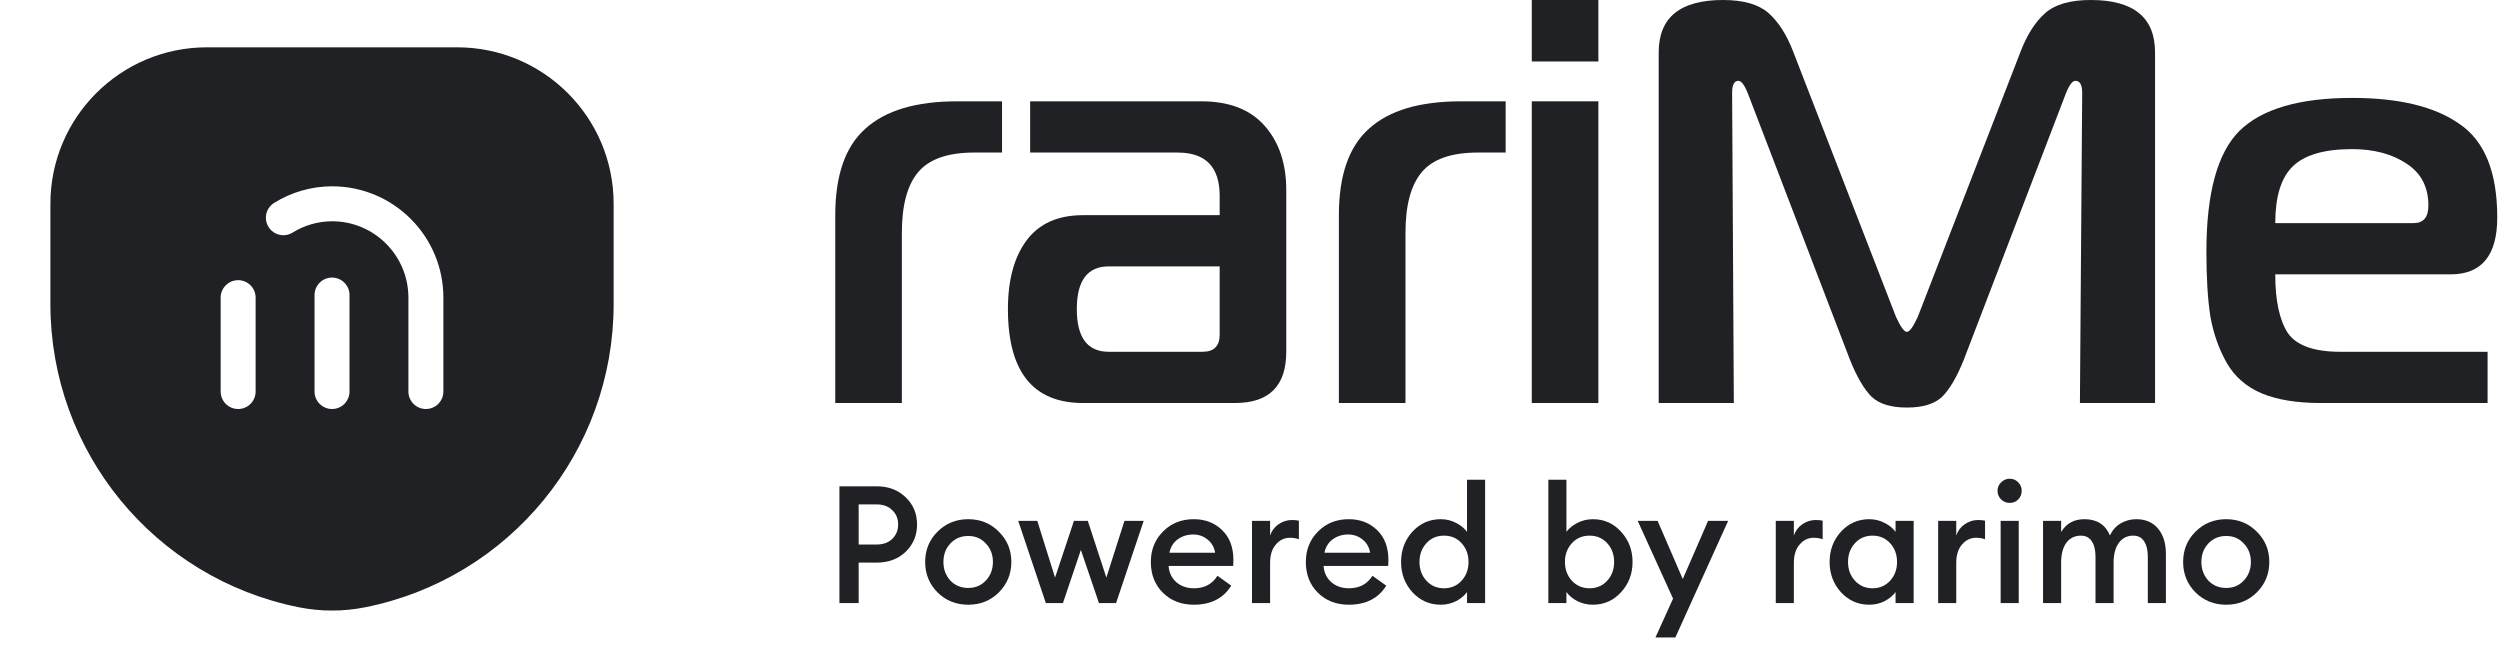
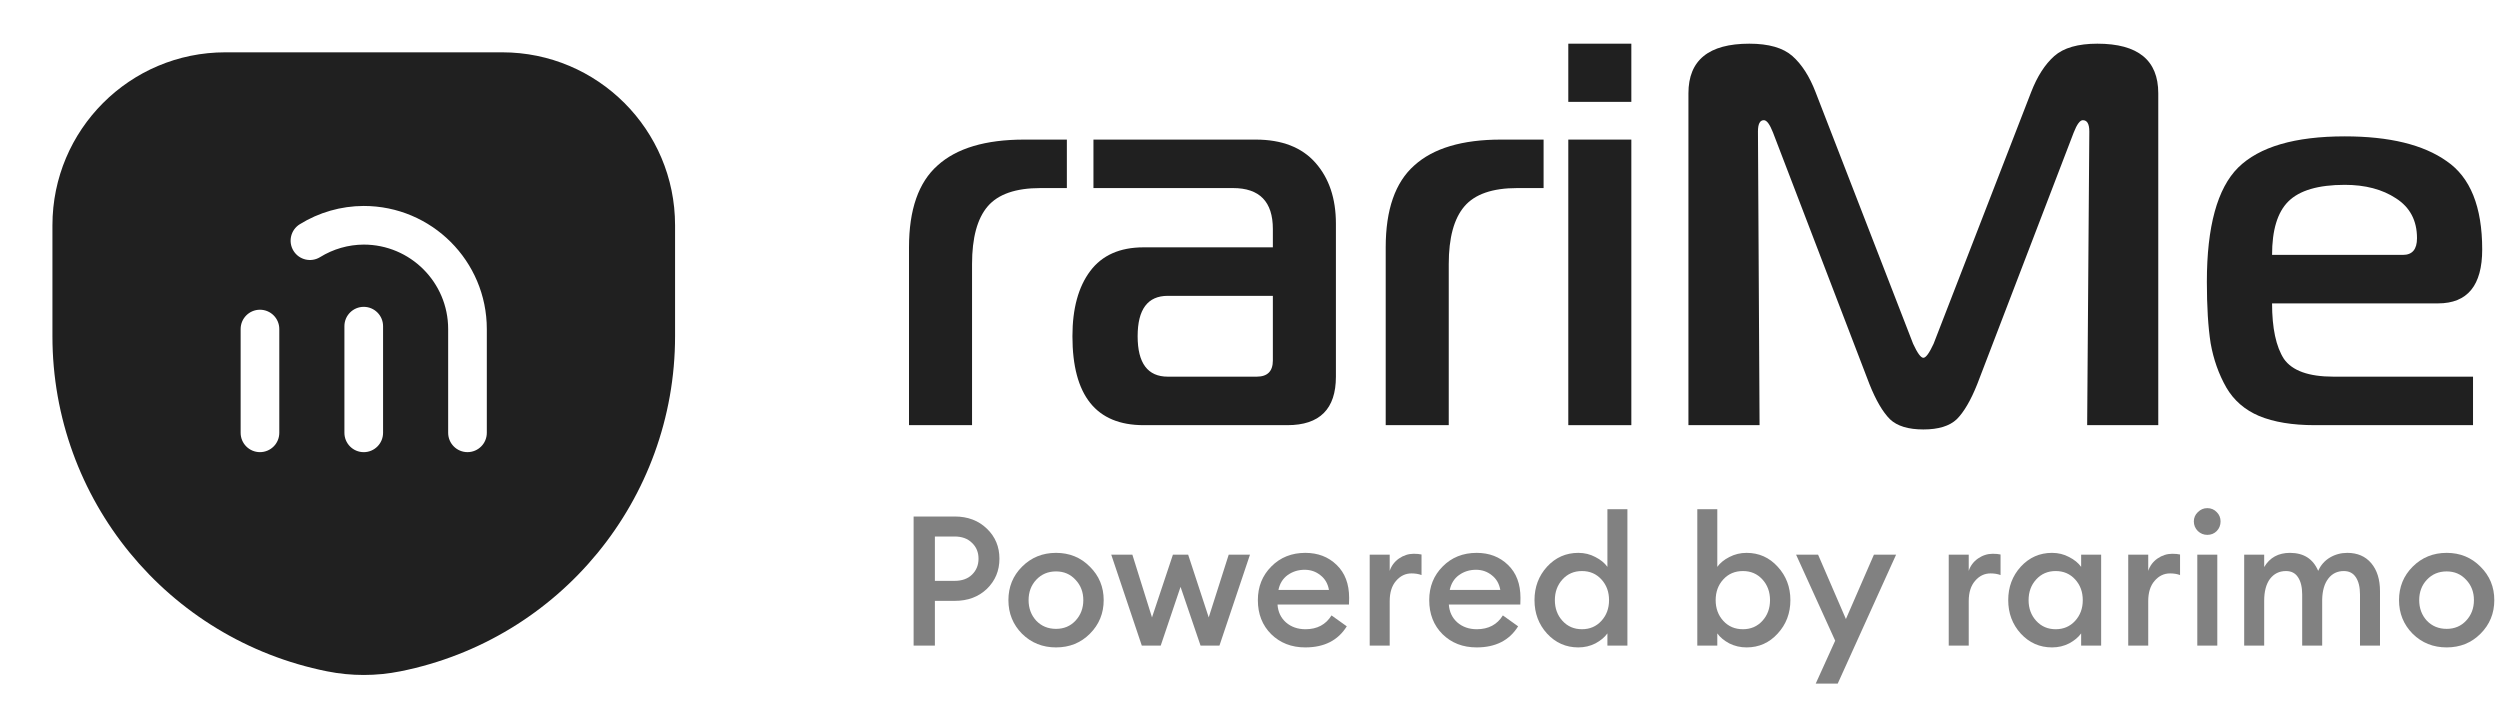
- <svg xmlns="http://www.w3.org/2000/svg" width="152" height="40" viewBox="0 0 152 40" fill="none">
-   <path fill-rule="evenodd" clip-rule="evenodd" d="M3.064 18.494C3.064 27.453 9.387 35.166 18.172 36.923C19.502 37.189 20.871 37.189 22.201 36.923H22.202C30.986 35.166 37.309 27.453 37.309 18.494V12.39C37.309 7.136 33.05 2.877 27.797 2.877H12.576C7.323 2.877 3.064 7.136 3.064 12.39V18.494ZM15.542 18.097C15.542 17.51 15.066 17.034 14.479 17.034C13.892 17.034 13.416 17.51 13.416 18.097V23.805C13.416 24.392 13.892 24.868 14.479 24.868C15.066 24.868 15.542 24.392 15.542 23.805V18.097ZM20.187 16.876C20.774 16.876 21.25 17.352 21.25 17.939V23.805C21.25 24.392 20.774 24.868 20.187 24.868C19.6 24.868 19.124 24.392 19.124 23.805V17.939C19.124 17.352 19.6 16.876 20.187 16.876ZM20.187 11.327L20.183 11.327C18.941 11.331 17.725 11.68 16.67 12.334C16.171 12.643 16.017 13.298 16.326 13.797C16.635 14.296 17.29 14.45 17.789 14.141C18.51 13.694 19.341 13.456 20.189 13.453C22.753 13.454 24.831 15.533 24.831 18.097V23.805C24.831 24.392 25.307 24.868 25.894 24.868C26.481 24.868 26.957 24.392 26.957 23.805V18.097C26.957 14.358 23.926 11.327 20.187 11.327Z" fill="#1F2124" />
-   <path d="M50.784 24.503V13.082C50.784 10.659 51.395 8.906 52.618 7.821C53.841 6.714 55.698 6.16 58.19 6.16H60.924V9.275H59.228C57.636 9.275 56.506 9.667 55.837 10.452C55.168 11.236 54.833 12.47 54.833 14.155V24.503H50.784Z" fill="#1F2124" />
-   <path d="M62.632 6.16H73.049C74.733 6.16 76.014 6.656 76.89 7.648C77.767 8.641 78.205 9.944 78.205 11.559V21.388C78.205 23.464 77.167 24.503 75.091 24.503H65.85C62.805 24.503 61.282 22.599 61.282 18.792C61.282 17.016 61.663 15.62 62.424 14.605C63.185 13.589 64.328 13.082 65.85 13.082H74.156V11.905C74.156 10.152 73.303 9.275 71.595 9.275H62.632V6.16ZM74.156 16.197H67.408C66.116 16.197 65.47 17.062 65.47 18.792C65.47 20.523 66.116 21.388 67.408 21.388H73.118C73.81 21.388 74.156 21.042 74.156 20.35V16.197Z" fill="#1F2124" />
-   <path d="M81.404 24.503V13.082C81.404 10.659 82.016 8.906 83.239 7.821C84.461 6.714 86.319 6.16 88.81 6.16H91.544V9.275H89.849C88.257 9.275 87.126 9.667 86.457 10.452C85.788 11.236 85.453 12.47 85.453 14.155V24.503H81.404Z" fill="#1F2124" />
-   <path d="M93.132 24.503V6.16H97.181V24.503H93.132ZM97.181 3.738H93.132V0H97.181V3.738Z" fill="#1F2124" />
-   <path d="M125.594 5.71L119.399 21.872C118.984 22.911 118.545 23.66 118.084 24.122C117.622 24.56 116.907 24.779 115.938 24.779C114.969 24.779 114.254 24.56 113.792 24.122C113.331 23.66 112.893 22.911 112.477 21.872L106.282 5.71C106.075 5.18 105.879 4.914 105.694 4.914C105.44 4.914 105.313 5.157 105.313 5.641L105.417 24.503H100.849V3.184C100.849 1.061 102.153 0 104.76 0C106.006 0 106.928 0.265 107.528 0.796C108.128 1.327 108.624 2.1 109.016 3.115L115.281 19.277C115.557 19.877 115.777 20.177 115.938 20.177C116.1 20.177 116.319 19.877 116.596 19.277L122.86 3.115C123.252 2.1 123.748 1.327 124.348 0.796C124.948 0.265 125.871 0 127.117 0C129.724 0 131.027 1.061 131.027 3.184V24.503H126.459L126.597 5.641C126.597 5.157 126.459 4.914 126.182 4.914C125.998 4.914 125.801 5.18 125.594 5.71Z" fill="#1F2124" />
-   <path d="M151.245 24.503H141.07C139.64 24.503 138.451 24.306 137.506 23.914C136.583 23.522 135.879 22.911 135.394 22.08C134.91 21.226 134.575 20.28 134.391 19.242C134.229 18.204 134.149 16.889 134.149 15.297C134.149 11.744 134.818 9.298 136.156 7.96C137.517 6.622 139.801 5.953 143.008 5.953C145.869 5.953 148.05 6.483 149.549 7.545C151.072 8.583 151.833 10.475 151.833 13.22C151.833 15.528 150.887 16.681 148.995 16.681H138.336C138.336 18.273 138.59 19.461 139.098 20.246C139.628 21.007 140.689 21.388 142.281 21.388H151.245V24.503ZM138.336 13.566H146.746C147.346 13.566 147.646 13.209 147.646 12.494C147.646 11.363 147.196 10.509 146.296 9.933C145.419 9.356 144.323 9.067 143.008 9.067C141.301 9.067 140.09 9.425 139.374 10.14C138.682 10.832 138.336 11.974 138.336 13.566Z" fill="#1F2124" />
-   <path d="M55.067 30.237C55.527 30.677 55.757 31.227 55.757 31.887C55.757 32.547 55.527 33.1 55.067 33.547C54.607 33.987 54.017 34.207 53.297 34.207H52.207V36.667H51.037V29.567H53.297C54.017 29.567 54.607 29.79 55.067 30.237ZM54.247 32.767C54.487 32.533 54.607 32.24 54.607 31.887C54.607 31.533 54.487 31.243 54.247 31.017C54.013 30.783 53.693 30.667 53.287 30.667H52.207V33.107H53.287C53.693 33.107 54.013 32.993 54.247 32.767Z" fill="#1F2124" />
-   <path d="M60.73 36.017C60.23 36.517 59.61 36.767 58.87 36.767C58.13 36.767 57.507 36.517 57 36.017C56.5 35.51 56.25 34.893 56.25 34.167C56.25 33.44 56.5 32.827 57 32.327C57.507 31.82 58.13 31.567 58.87 31.567C59.61 31.567 60.23 31.82 60.73 32.327C61.236 32.827 61.49 33.44 61.49 34.167C61.49 34.893 61.236 35.51 60.73 36.017ZM58.87 35.747C59.303 35.747 59.66 35.597 59.94 35.297C60.227 34.99 60.37 34.613 60.37 34.167C60.37 33.72 60.227 33.347 59.94 33.047C59.66 32.74 59.303 32.587 58.87 32.587C58.43 32.587 58.066 32.74 57.78 33.047C57.5 33.347 57.36 33.72 57.36 34.167C57.36 34.613 57.5 34.99 57.78 35.297C58.066 35.597 58.43 35.747 58.87 35.747Z" fill="#1F2124" />
-   <path d="M66.817 36.667L65.717 33.437L64.627 36.667H63.587L61.907 31.667H63.067L64.147 35.117L65.297 31.667H66.137L67.267 35.117L68.367 31.667H69.537L67.857 36.667H66.817Z" fill="#1F2124" />
-   <path d="M72.581 36.767C71.821 36.767 71.194 36.523 70.701 36.037C70.214 35.55 69.971 34.927 69.971 34.167C69.971 33.427 70.218 32.81 70.711 32.317C71.204 31.817 71.828 31.567 72.581 31.567C73.274 31.567 73.847 31.787 74.301 32.227C74.761 32.667 74.991 33.273 74.991 34.047C74.991 34.18 74.987 34.3 74.981 34.407H71.051C71.078 34.813 71.234 35.143 71.521 35.397C71.808 35.643 72.164 35.767 72.591 35.767C73.231 35.767 73.707 35.513 74.021 35.007L74.861 35.607C74.381 36.38 73.621 36.767 72.581 36.767ZM71.101 33.607H73.881C73.821 33.26 73.664 32.99 73.411 32.797C73.164 32.597 72.874 32.497 72.541 32.497C72.194 32.497 71.884 32.593 71.611 32.787C71.344 32.98 71.174 33.253 71.101 33.607Z" fill="#1F2124" />
-   <path d="M76.122 36.667V31.667H77.222V32.557C77.315 32.277 77.485 32.05 77.732 31.877C77.985 31.703 78.255 31.617 78.542 31.617C78.715 31.617 78.858 31.63 78.972 31.657V32.787C78.812 32.727 78.628 32.697 78.422 32.697C78.088 32.697 77.805 32.833 77.572 33.107C77.338 33.373 77.222 33.747 77.222 34.227V36.667H76.122Z" fill="#1F2124" />
-   <path d="M82.005 36.767C81.245 36.767 80.618 36.523 80.125 36.037C79.638 35.55 79.395 34.927 79.395 34.167C79.395 33.427 79.641 32.81 80.135 32.317C80.628 31.817 81.251 31.567 82.005 31.567C82.698 31.567 83.271 31.787 83.725 32.227C84.185 32.667 84.415 33.273 84.415 34.047C84.415 34.18 84.411 34.3 84.405 34.407H80.475C80.501 34.813 80.658 35.143 80.945 35.397C81.231 35.643 81.588 35.767 82.015 35.767C82.655 35.767 83.131 35.513 83.445 35.007L84.285 35.607C83.805 36.38 83.045 36.767 82.005 36.767ZM80.525 33.607H83.305C83.245 33.26 83.088 32.99 82.835 32.797C82.588 32.597 82.298 32.497 81.965 32.497C81.618 32.497 81.308 32.593 81.035 32.787C80.768 32.98 80.598 33.253 80.525 33.607Z" fill="#1F2124" />
-   <path d="M87.595 36.767C86.915 36.767 86.342 36.513 85.875 36.007C85.415 35.5 85.185 34.887 85.185 34.167C85.185 33.447 85.415 32.833 85.875 32.327C86.342 31.82 86.915 31.567 87.595 31.567C87.935 31.567 88.249 31.643 88.535 31.797C88.822 31.943 89.042 32.123 89.195 32.337V29.167H90.295V36.667H89.195V35.997C89.042 36.21 88.822 36.393 88.535 36.547C88.249 36.693 87.935 36.767 87.595 36.767ZM86.725 35.307C87.005 35.613 87.362 35.767 87.795 35.767C88.229 35.767 88.585 35.613 88.865 35.307C89.145 35 89.285 34.62 89.285 34.167C89.285 33.713 89.145 33.333 88.865 33.027C88.585 32.72 88.229 32.567 87.795 32.567C87.362 32.567 87.005 32.72 86.725 33.027C86.445 33.333 86.305 33.713 86.305 34.167C86.305 34.62 86.445 35 86.725 35.307Z" fill="#1F2124" />
-   <path d="M96.849 36.767C96.509 36.767 96.192 36.693 95.899 36.547C95.612 36.393 95.392 36.21 95.239 35.997V36.667H94.139V29.167H95.239V32.337C95.392 32.123 95.612 31.943 95.899 31.797C96.192 31.643 96.509 31.567 96.849 31.567C97.529 31.567 98.099 31.82 98.559 32.327C99.026 32.833 99.259 33.447 99.259 34.167C99.259 34.887 99.026 35.5 98.559 36.007C98.099 36.513 97.529 36.767 96.849 36.767ZM96.649 35.767C97.082 35.767 97.439 35.613 97.719 35.307C97.999 35 98.139 34.62 98.139 34.167C98.139 33.713 97.999 33.333 97.719 33.027C97.439 32.72 97.082 32.567 96.649 32.567C96.209 32.567 95.849 32.72 95.569 33.027C95.289 33.333 95.149 33.713 95.149 34.167C95.149 34.62 95.289 35 95.569 35.307C95.849 35.613 96.209 35.767 96.649 35.767Z" fill="#1F2124" />
-   <path d="M101.862 38.757H100.652L101.722 36.397L99.572 31.667H100.782L102.312 35.207L103.852 31.667H105.072L101.862 38.757Z" fill="#1F2124" />
-   <path d="M107.967 36.667V31.667H109.067V32.557C109.161 32.277 109.331 32.05 109.577 31.877C109.831 31.703 110.101 31.617 110.387 31.617C110.561 31.617 110.704 31.63 110.817 31.657V32.787C110.657 32.727 110.474 32.697 110.267 32.697C109.934 32.697 109.651 32.833 109.417 33.107C109.184 33.373 109.067 33.747 109.067 34.227V36.667H107.967Z" fill="#1F2124" />
-   <path d="M113.65 36.767C112.97 36.767 112.397 36.513 111.93 36.007C111.47 35.5 111.24 34.887 111.24 34.167C111.24 33.447 111.47 32.833 111.93 32.327C112.397 31.82 112.97 31.567 113.65 31.567C113.99 31.567 114.303 31.643 114.59 31.797C114.877 31.943 115.097 32.123 115.25 32.337V31.667H116.35V36.667H115.25V35.997C115.097 36.21 114.877 36.393 114.59 36.547C114.303 36.693 113.99 36.767 113.65 36.767ZM112.78 35.307C113.06 35.613 113.417 35.767 113.85 35.767C114.283 35.767 114.64 35.613 114.92 35.307C115.2 35 115.34 34.62 115.34 34.167C115.34 33.713 115.2 33.333 114.92 33.027C114.64 32.72 114.283 32.567 113.85 32.567C113.417 32.567 113.06 32.72 112.78 33.027C112.5 33.333 112.36 33.713 112.36 34.167C112.36 34.62 112.5 35 112.78 35.307Z" fill="#1F2124" />
-   <path d="M117.84 36.667V31.667H118.94V32.557C119.034 32.277 119.204 32.05 119.45 31.877C119.704 31.703 119.974 31.617 120.26 31.617C120.434 31.617 120.577 31.63 120.69 31.657V32.787C120.53 32.727 120.347 32.697 120.14 32.697C119.807 32.697 119.524 32.833 119.29 33.107C119.057 33.373 118.94 33.747 118.94 34.227V36.667H117.84Z" fill="#1F2124" />
-   <path d="M122.189 30.577C121.989 30.577 121.816 30.507 121.669 30.367C121.522 30.22 121.449 30.043 121.449 29.837C121.449 29.637 121.522 29.467 121.669 29.327C121.816 29.18 121.989 29.107 122.189 29.107C122.396 29.107 122.569 29.18 122.709 29.327C122.849 29.467 122.919 29.637 122.919 29.837C122.919 30.043 122.849 30.22 122.709 30.367C122.569 30.507 122.396 30.577 122.189 30.577ZM121.639 36.667V31.667H122.739V36.667H121.639Z" fill="#1F2124" />
-   <path d="M130.587 36.667V33.857C130.587 33.45 130.511 33.133 130.357 32.907C130.211 32.68 129.991 32.567 129.697 32.567C129.344 32.567 129.061 32.703 128.847 32.977C128.634 33.25 128.521 33.633 128.507 34.127V36.667H127.407V33.857C127.407 33.45 127.331 33.133 127.177 32.907C127.031 32.68 126.811 32.567 126.517 32.567C126.151 32.567 125.857 32.71 125.637 32.997C125.424 33.283 125.317 33.687 125.317 34.207V36.667H124.217V31.667H125.317V32.347C125.624 31.827 126.097 31.567 126.737 31.567C127.491 31.567 128.007 31.897 128.287 32.557C128.427 32.243 128.641 32 128.927 31.827C129.221 31.653 129.541 31.567 129.887 31.567C130.447 31.567 130.887 31.757 131.207 32.137C131.527 32.517 131.687 33.03 131.687 33.677V36.667H130.587Z" fill="#1F2124" />
-   <path d="M137.214 36.017C136.714 36.517 136.094 36.767 135.354 36.767C134.614 36.767 133.991 36.517 133.484 36.017C132.984 35.51 132.734 34.893 132.734 34.167C132.734 33.44 132.984 32.827 133.484 32.327C133.991 31.82 134.614 31.567 135.354 31.567C136.094 31.567 136.714 31.82 137.214 32.327C137.721 32.827 137.974 33.44 137.974 34.167C137.974 34.893 137.721 35.51 137.214 36.017ZM135.354 35.747C135.788 35.747 136.144 35.597 136.424 35.297C136.711 34.99 136.854 34.613 136.854 34.167C136.854 33.72 136.711 33.347 136.424 33.047C136.144 32.74 135.788 32.587 135.354 32.587C134.914 32.587 134.551 32.74 134.264 33.047C133.984 33.347 133.844 33.72 133.844 34.167C133.844 34.613 133.984 34.99 134.264 35.297C134.551 35.597 134.914 35.747 135.354 35.747Z" fill="#1F2124" />
+ <svg xmlns="http://www.w3.org/2000/svg" width="110" height="32" viewBox="0 0 110 32" fill="none">
+   <path fill-rule="evenodd" clip-rule="evenodd" d="M2.307 14.796C2.307 21.963 7.365 28.133 14.393 29.539C15.457 29.752 16.553 29.752 17.617 29.538H17.617C24.645 28.133 29.703 21.962 29.703 14.796V9.912C29.703 5.709 26.296 2.302 22.093 2.302H9.917C5.714 2.302 2.307 5.709 2.307 9.912V14.796ZM12.289 14.478C12.289 14.008 11.908 13.628 11.438 13.628C10.969 13.628 10.588 14.008 10.588 14.478V19.044C10.588 19.514 10.969 19.894 11.438 19.894C11.908 19.894 12.289 19.514 12.289 19.044V14.478ZM16.005 13.501C16.474 13.501 16.855 13.882 16.855 14.351V19.044C16.855 19.514 16.474 19.895 16.005 19.895C15.535 19.895 15.154 19.514 15.154 19.044V14.351C15.154 13.882 15.535 13.501 16.005 13.501ZM16.003 9.062L16 9.062C15.007 9.065 14.034 9.344 13.19 9.867C12.791 10.114 12.667 10.639 12.915 11.038C13.162 11.437 13.686 11.56 14.085 11.313C14.662 10.956 15.327 10.765 16.005 10.762C18.056 10.763 19.719 12.426 19.719 14.478V19.044C19.719 19.514 20.1 19.894 20.57 19.894C21.039 19.894 21.42 19.514 21.42 19.044V14.478C21.42 11.487 18.995 9.062 16.003 9.062Z" fill="#202020" />
+   <path d="M39.996 18.707V10.883C39.996 9.224 40.415 8.023 41.253 7.28C42.09 6.521 43.362 6.142 45.069 6.142H46.942V8.275H45.781C44.69 8.275 43.916 8.544 43.457 9.081C42.999 9.619 42.77 10.464 42.77 11.618V18.707H39.996Z" fill="#202020" />
+   <path d="M48.112 6.142H55.248C56.401 6.142 57.279 6.482 57.879 7.161C58.48 7.841 58.78 8.734 58.78 9.84V16.573C58.78 17.995 58.069 18.707 56.647 18.707H50.317C48.23 18.707 47.187 17.403 47.187 14.795C47.187 13.578 47.448 12.622 47.97 11.926C48.491 11.231 49.274 10.883 50.317 10.883H56.006V10.077C56.006 8.876 55.422 8.275 54.252 8.275H48.112V6.142ZM56.006 13.017H51.383C50.498 13.017 50.056 13.61 50.056 14.795C50.056 15.98 50.498 16.573 51.383 16.573H55.295C55.769 16.573 56.006 16.336 56.006 15.862V13.017Z" fill="#202020" />
+   <path d="M60.971 18.707V10.883C60.971 9.224 61.39 8.023 62.228 7.28C63.066 6.521 64.338 6.142 66.045 6.142H67.918V8.275H66.756C65.665 8.275 64.891 8.544 64.433 9.081C63.974 9.619 63.745 10.464 63.745 11.618V18.707H60.971Z" fill="#202020" />
+   <path d="M69.005 18.707V6.142H71.779V18.707H69.005ZM71.779 4.482H69.005V1.922H71.779V4.482Z" fill="#202020" />
+   <path d="M91.242 5.834L86.998 16.905C86.714 17.616 86.414 18.13 86.097 18.446C85.781 18.746 85.291 18.896 84.628 18.896C83.964 18.896 83.474 18.746 83.158 18.446C82.842 18.13 82.541 17.616 82.257 16.905L78.013 5.834C77.871 5.47 77.737 5.288 77.61 5.288C77.436 5.288 77.35 5.454 77.35 5.786L77.421 18.707H74.291V4.103C74.291 2.649 75.184 1.922 76.97 1.922C77.824 1.922 78.456 2.104 78.867 2.467C79.278 2.831 79.618 3.36 79.886 4.056L84.177 15.127C84.367 15.538 84.517 15.743 84.628 15.743C84.738 15.743 84.888 15.538 85.078 15.127L89.369 4.056C89.638 3.36 89.978 2.831 90.388 2.467C90.799 2.104 91.432 1.922 92.285 1.922C94.071 1.922 94.964 2.649 94.964 4.103V18.707H91.835L91.93 5.786C91.93 5.454 91.835 5.288 91.645 5.288C91.519 5.288 91.384 5.47 91.242 5.834Z" fill="#202020" />
+   <path d="M108.813 18.707H101.844C100.864 18.707 100.05 18.572 99.402 18.304C98.769 18.035 98.287 17.616 97.956 17.047C97.624 16.462 97.394 15.814 97.268 15.103C97.157 14.392 97.102 13.491 97.102 12.4C97.102 9.967 97.561 8.291 98.477 7.375C99.41 6.458 100.974 6 103.171 6C105.131 6 106.625 6.363 107.652 7.09C108.695 7.801 109.217 9.097 109.217 10.978C109.217 12.559 108.569 13.349 107.273 13.349H99.971C99.971 14.439 100.145 15.253 100.492 15.791C100.856 16.312 101.583 16.573 102.673 16.573H108.813V18.707ZM99.971 11.215H105.732C106.142 11.215 106.348 10.97 106.348 10.48C106.348 9.706 106.04 9.121 105.423 8.726C104.823 8.331 104.072 8.133 103.171 8.133C102.002 8.133 101.172 8.378 100.682 8.868C100.208 9.342 99.971 10.125 99.971 11.215Z" fill="#202020" />
+   <path d="M43.423 23.262C43.791 23.614 43.975 24.054 43.975 24.582C43.975 25.11 43.791 25.553 43.423 25.91C43.055 26.262 42.583 26.438 42.007 26.438H41.135V28.406H40.199V22.726H42.007C42.583 22.726 43.055 22.905 43.423 23.262ZM42.767 25.286C42.959 25.099 43.055 24.865 43.055 24.582C43.055 24.299 42.959 24.067 42.767 23.886C42.581 23.699 42.325 23.606 41.999 23.606H41.135V25.558H41.999C42.325 25.558 42.581 25.467 42.767 25.286Z" fill="#202020" fill-opacity="0.56" />
+   <path d="M47.954 27.886C47.554 28.286 47.058 28.486 46.466 28.486C45.874 28.486 45.375 28.286 44.97 27.886C44.57 27.481 44.37 26.987 44.37 26.406C44.37 25.825 44.57 25.334 44.97 24.934C45.375 24.529 45.874 24.326 46.466 24.326C47.058 24.326 47.554 24.529 47.954 24.934C48.359 25.334 48.562 25.825 48.562 26.406C48.562 26.987 48.359 27.481 47.954 27.886ZM46.466 27.67C46.812 27.67 47.098 27.55 47.322 27.31C47.551 27.065 47.666 26.763 47.666 26.406C47.666 26.049 47.551 25.75 47.322 25.51C47.098 25.265 46.812 25.142 46.466 25.142C46.114 25.142 45.823 25.265 45.594 25.51C45.37 25.75 45.258 26.049 45.258 26.406C45.258 26.763 45.37 27.065 45.594 27.31C45.823 27.55 46.114 27.67 46.466 27.67Z" fill="#202020" fill-opacity="0.56" />
+   <path d="M52.824 28.406L51.944 25.822L51.072 28.406H50.239L48.895 24.406H49.824L50.688 27.166L51.608 24.406H52.279L53.184 27.166L54.063 24.406H54.999L53.656 28.406H52.824Z" fill="#202020" fill-opacity="0.56" />
+   <path d="M57.434 28.486C56.827 28.486 56.325 28.291 55.931 27.902C55.541 27.513 55.346 27.014 55.346 26.406C55.346 25.814 55.544 25.321 55.938 24.926C56.333 24.526 56.832 24.326 57.434 24.326C57.989 24.326 58.448 24.502 58.81 24.854C59.178 25.206 59.362 25.691 59.362 26.31C59.362 26.417 59.36 26.513 59.355 26.598H56.211C56.232 26.923 56.357 27.187 56.587 27.39C56.816 27.587 57.101 27.686 57.443 27.686C57.955 27.686 58.336 27.483 58.587 27.078L59.258 27.558C58.874 28.177 58.267 28.486 57.434 28.486ZM56.251 25.958H58.474C58.426 25.681 58.301 25.465 58.099 25.31C57.901 25.15 57.669 25.07 57.403 25.07C57.125 25.07 56.877 25.147 56.658 25.302C56.445 25.457 56.309 25.675 56.251 25.958Z" fill="#202020" fill-opacity="0.56" />
+   <path d="M60.267 28.406V24.406H61.147V25.118C61.222 24.894 61.358 24.713 61.555 24.574C61.758 24.435 61.974 24.366 62.203 24.366C62.342 24.366 62.456 24.377 62.547 24.398V25.302C62.419 25.254 62.272 25.23 62.107 25.23C61.84 25.23 61.614 25.339 61.427 25.558C61.24 25.771 61.147 26.07 61.147 26.454V28.406H60.267Z" fill="#202020" fill-opacity="0.56" />
+   <path d="M64.974 28.486C64.365 28.486 63.864 28.291 63.469 27.902C63.08 27.513 62.886 27.014 62.886 26.406C62.886 25.814 63.083 25.321 63.477 24.926C63.872 24.526 64.371 24.326 64.974 24.326C65.528 24.326 65.987 24.502 66.35 24.854C66.718 25.206 66.901 25.691 66.901 26.31C66.901 26.417 66.899 26.513 66.894 26.598H63.749C63.771 26.923 63.896 27.187 64.126 27.39C64.355 27.587 64.64 27.686 64.981 27.686C65.493 27.686 65.875 27.483 66.126 27.078L66.797 27.558C66.413 28.177 65.805 28.486 64.974 28.486ZM63.789 25.958H66.013C65.966 25.681 65.84 25.465 65.638 25.31C65.44 25.15 65.208 25.07 64.942 25.07C64.664 25.07 64.416 25.147 64.198 25.302C63.984 25.457 63.848 25.675 63.789 25.958Z" fill="#202020" fill-opacity="0.56" />
+   <path d="M69.446 28.486C68.902 28.486 68.444 28.283 68.07 27.878C67.702 27.473 67.518 26.982 67.518 26.406C67.518 25.83 67.702 25.339 68.07 24.934C68.444 24.529 68.902 24.326 69.446 24.326C69.718 24.326 69.969 24.387 70.198 24.51C70.427 24.627 70.603 24.771 70.726 24.942V22.406H71.606V28.406H70.726V27.87C70.603 28.041 70.427 28.187 70.198 28.31C69.969 28.427 69.718 28.486 69.446 28.486ZM68.75 27.318C68.974 27.563 69.26 27.686 69.606 27.686C69.953 27.686 70.238 27.563 70.462 27.318C70.686 27.073 70.798 26.769 70.798 26.406C70.798 26.043 70.686 25.739 70.462 25.494C70.238 25.249 69.953 25.126 69.606 25.126C69.26 25.126 68.974 25.249 68.75 25.494C68.526 25.739 68.414 26.043 68.414 26.406C68.414 26.769 68.526 27.073 68.75 27.318Z" fill="#202020" fill-opacity="0.56" />
+   <path d="M76.849 28.486C76.577 28.486 76.324 28.427 76.089 28.31C75.86 28.187 75.684 28.041 75.561 27.87V28.406H74.681V22.406H75.561V24.942C75.684 24.771 75.86 24.627 76.089 24.51C76.324 24.387 76.577 24.326 76.849 24.326C77.393 24.326 77.849 24.529 78.217 24.934C78.591 25.339 78.777 25.83 78.777 26.406C78.777 26.982 78.591 27.473 78.217 27.878C77.849 28.283 77.393 28.486 76.849 28.486ZM76.689 27.686C77.036 27.686 77.321 27.563 77.545 27.318C77.769 27.073 77.881 26.769 77.881 26.406C77.881 26.043 77.769 25.739 77.545 25.494C77.321 25.249 77.036 25.126 76.689 25.126C76.337 25.126 76.049 25.249 75.825 25.494C75.601 25.739 75.489 26.043 75.489 26.406C75.489 26.769 75.601 27.073 75.825 27.318C76.049 27.563 76.337 27.686 76.689 27.686Z" fill="#202020" fill-opacity="0.56" />
+   <path d="M80.86 30.078H79.892L80.748 28.19L79.028 24.406H79.996L81.22 27.238L82.452 24.406H83.428L80.86 30.078Z" fill="#202020" fill-opacity="0.56" />
+   <path d="M85.744 28.406V24.406H86.624V25.118C86.698 24.894 86.834 24.713 87.032 24.574C87.234 24.435 87.45 24.366 87.68 24.366C87.818 24.366 87.933 24.377 88.024 24.398V25.302C87.896 25.254 87.749 25.23 87.584 25.23C87.317 25.23 87.09 25.339 86.904 25.558C86.717 25.771 86.624 26.07 86.624 26.454V28.406H85.744Z" fill="#202020" fill-opacity="0.56" />
+   <path d="M90.29 28.486C89.746 28.486 89.287 28.283 88.914 27.878C88.546 27.473 88.362 26.982 88.362 26.406C88.362 25.83 88.546 25.339 88.914 24.934C89.287 24.529 89.746 24.326 90.29 24.326C90.562 24.326 90.813 24.387 91.042 24.51C91.271 24.627 91.447 24.771 91.57 24.942V24.406H92.45V28.406H91.57V27.87C91.447 28.041 91.271 28.187 91.042 28.31C90.813 28.427 90.562 28.486 90.29 28.486ZM89.594 27.318C89.818 27.563 90.103 27.686 90.45 27.686C90.797 27.686 91.082 27.563 91.306 27.318C91.53 27.073 91.642 26.769 91.642 26.406C91.642 26.043 91.53 25.739 91.306 25.494C91.082 25.249 90.797 25.126 90.45 25.126C90.103 25.126 89.818 25.249 89.594 25.494C89.37 25.739 89.258 26.043 89.258 26.406C89.258 26.769 89.37 27.073 89.594 27.318Z" fill="#202020" fill-opacity="0.56" />
+   <path d="M93.642 28.406V24.406H94.522V25.118C94.597 24.894 94.733 24.713 94.93 24.574C95.133 24.435 95.349 24.366 95.578 24.366C95.717 24.366 95.831 24.377 95.922 24.398V25.302C95.794 25.254 95.647 25.23 95.482 25.23C95.215 25.23 94.989 25.339 94.802 25.558C94.615 25.771 94.522 26.07 94.522 26.454V28.406H93.642Z" fill="#202020" fill-opacity="0.56" />
+   <path d="M97.121 23.534C96.961 23.534 96.823 23.478 96.705 23.366C96.588 23.249 96.529 23.107 96.529 22.942C96.529 22.782 96.588 22.646 96.705 22.534C96.823 22.417 96.961 22.358 97.121 22.358C97.287 22.358 97.425 22.417 97.537 22.534C97.649 22.646 97.705 22.782 97.705 22.942C97.705 23.107 97.649 23.249 97.537 23.366C97.425 23.478 97.287 23.534 97.121 23.534ZM96.681 28.406V24.406H97.561V28.406H96.681Z" fill="#202020" fill-opacity="0.56" />
+   <path d="M103.84 28.406V26.158C103.84 25.833 103.778 25.579 103.656 25.398C103.538 25.217 103.362 25.126 103.128 25.126C102.845 25.126 102.618 25.235 102.448 25.454C102.277 25.673 102.186 25.979 102.176 26.374V28.406H101.296V26.158C101.296 25.833 101.234 25.579 101.112 25.398C100.994 25.217 100.818 25.126 100.584 25.126C100.29 25.126 100.056 25.241 99.88 25.47C99.709 25.699 99.624 26.022 99.624 26.438V28.406H98.744V24.406H99.624V24.95C99.869 24.534 100.248 24.326 100.76 24.326C101.362 24.326 101.776 24.59 102 25.118C102.112 24.867 102.282 24.673 102.512 24.534C102.746 24.395 103.002 24.326 103.28 24.326C103.728 24.326 104.08 24.478 104.336 24.782C104.592 25.086 104.72 25.497 104.72 26.014V28.406H103.84Z" fill="#202020" fill-opacity="0.56" />
+   <path d="M109.141 27.886C108.741 28.286 108.245 28.486 107.653 28.486C107.061 28.486 106.563 28.286 106.157 27.886C105.757 27.481 105.557 26.987 105.557 26.406C105.557 25.825 105.757 25.334 106.157 24.934C106.563 24.529 107.061 24.326 107.653 24.326C108.245 24.326 108.741 24.529 109.141 24.934C109.547 25.334 109.749 25.825 109.749 26.406C109.749 26.987 109.547 27.481 109.141 27.886ZM107.653 27.67C108 27.67 108.285 27.55 108.509 27.31C108.739 27.065 108.853 26.763 108.853 26.406C108.853 26.049 108.739 25.75 108.509 25.51C108.285 25.265 108 25.142 107.653 25.142C107.301 25.142 107.011 25.265 106.781 25.51C106.557 25.75 106.445 26.049 106.445 26.406C106.445 26.763 106.557 27.065 106.781 27.31C107.011 27.55 107.301 27.67 107.653 27.67Z" fill="#202020" fill-opacity="0.56" />
</svg>
